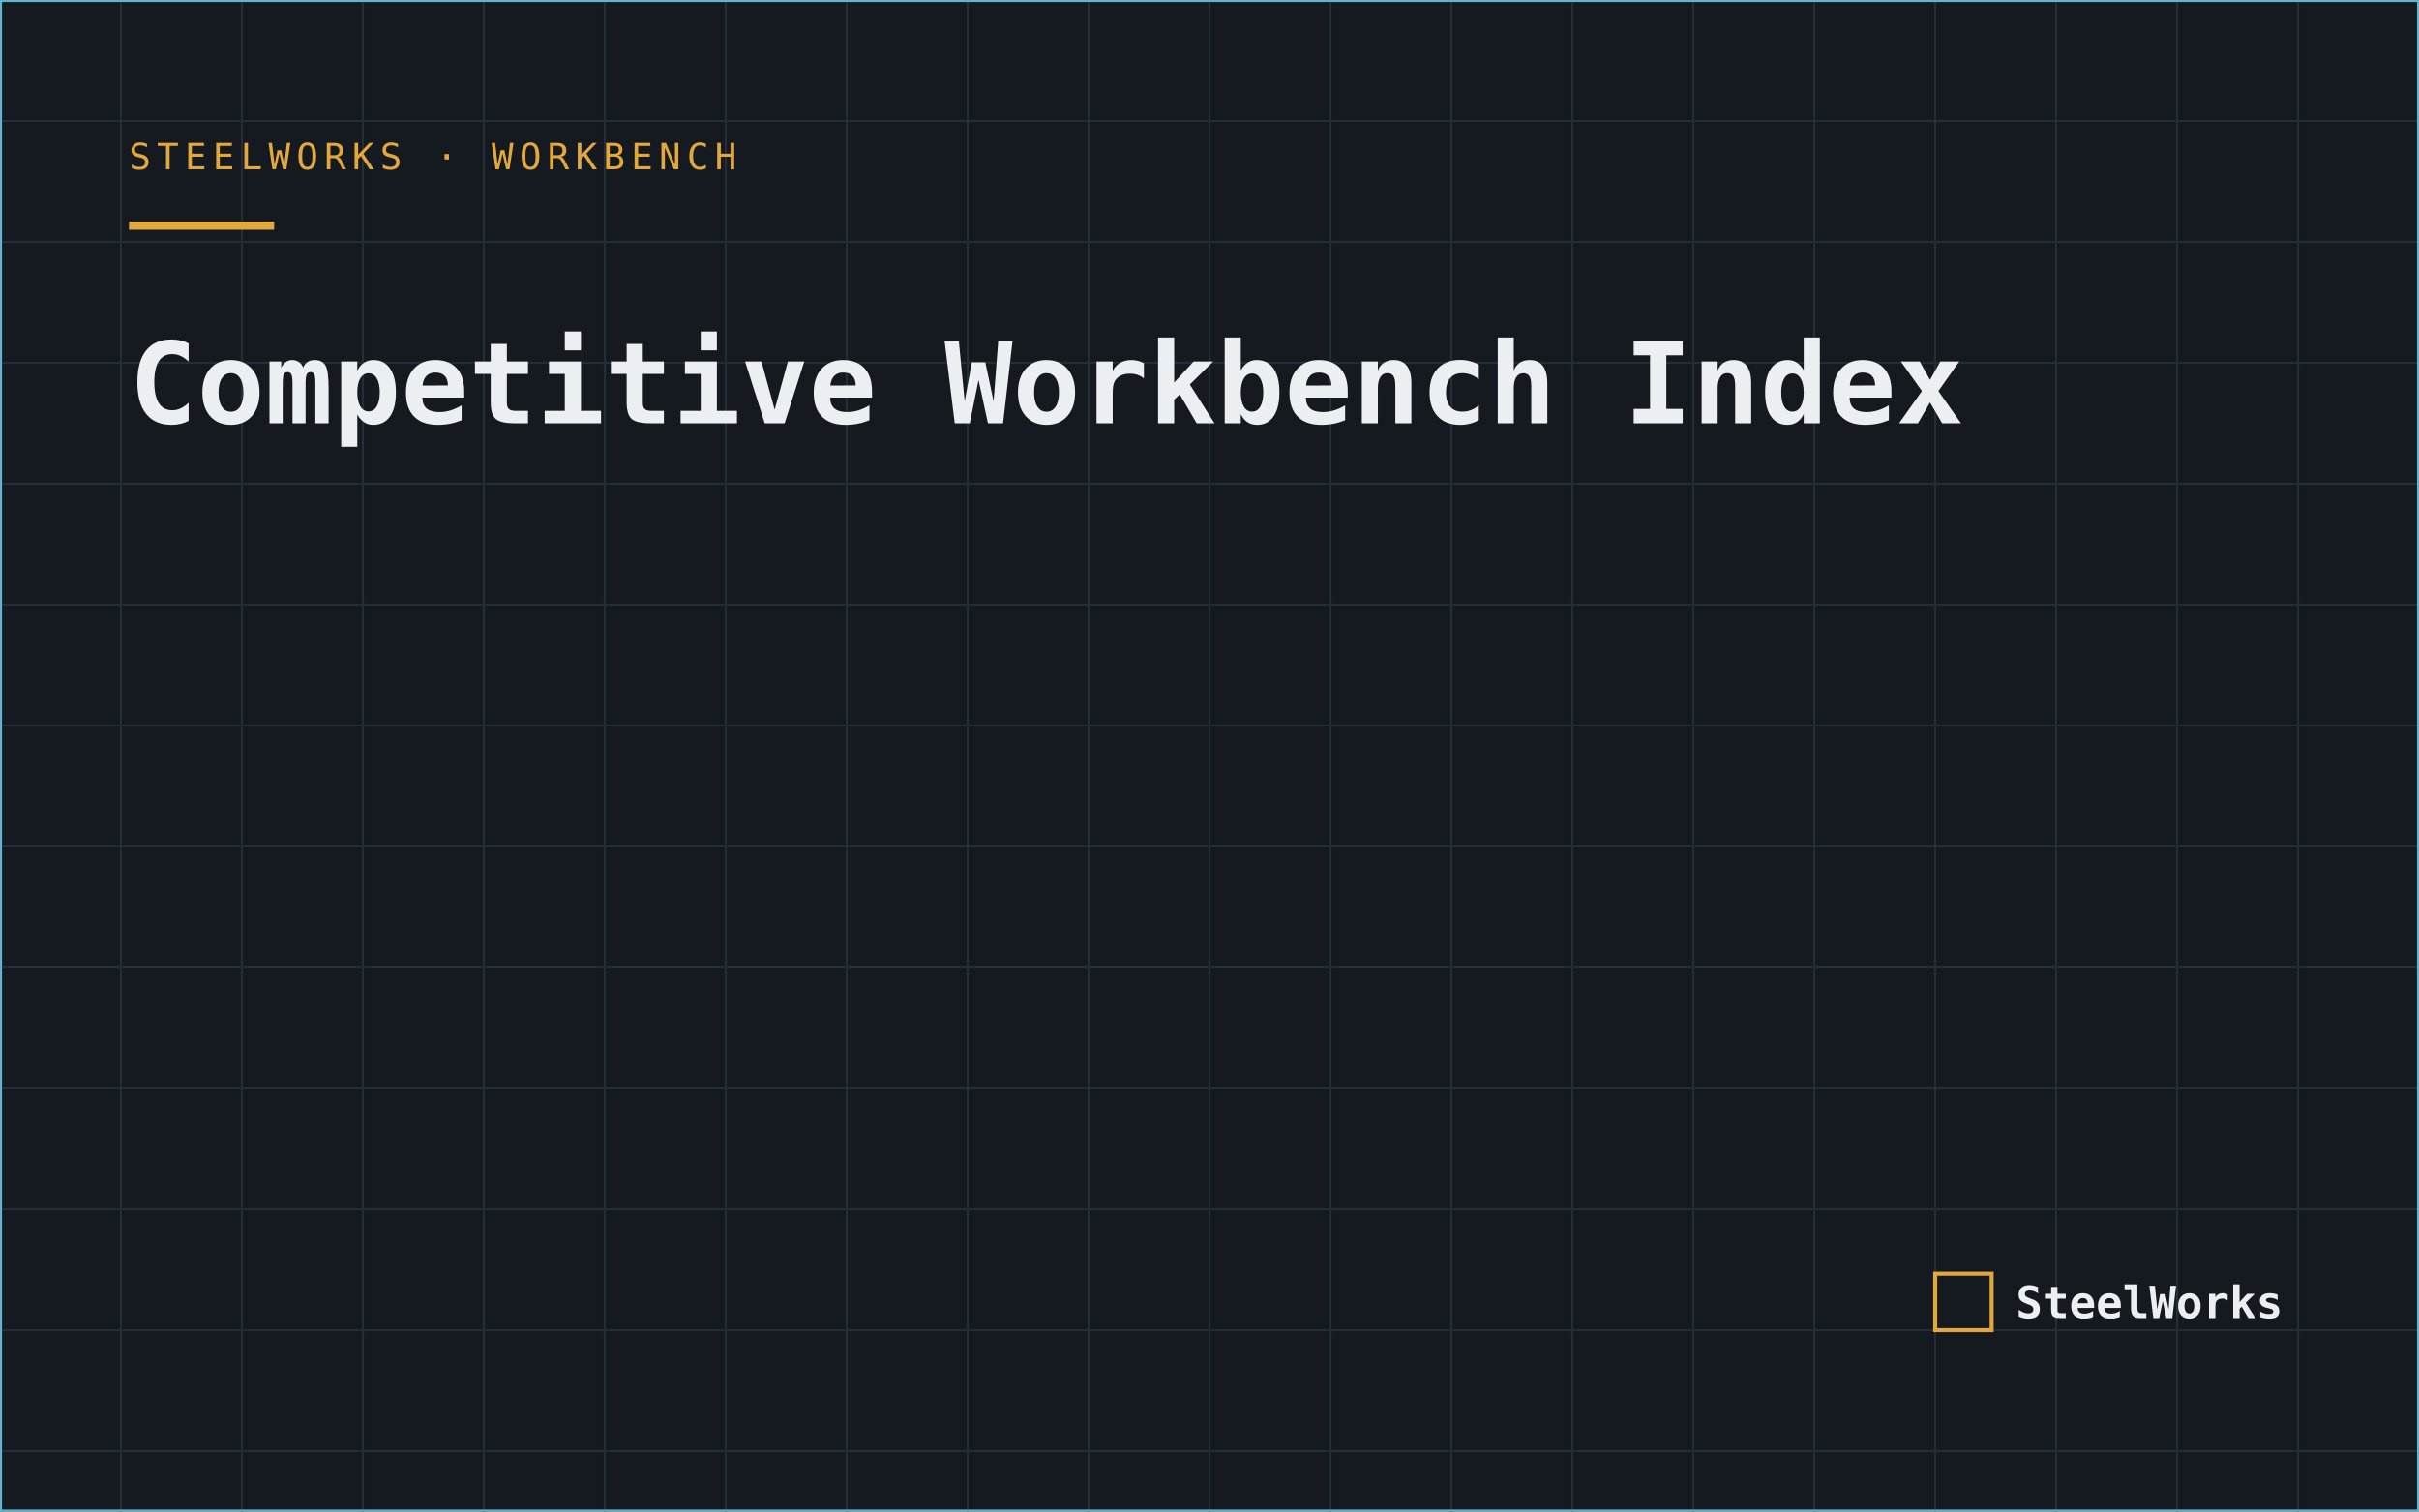
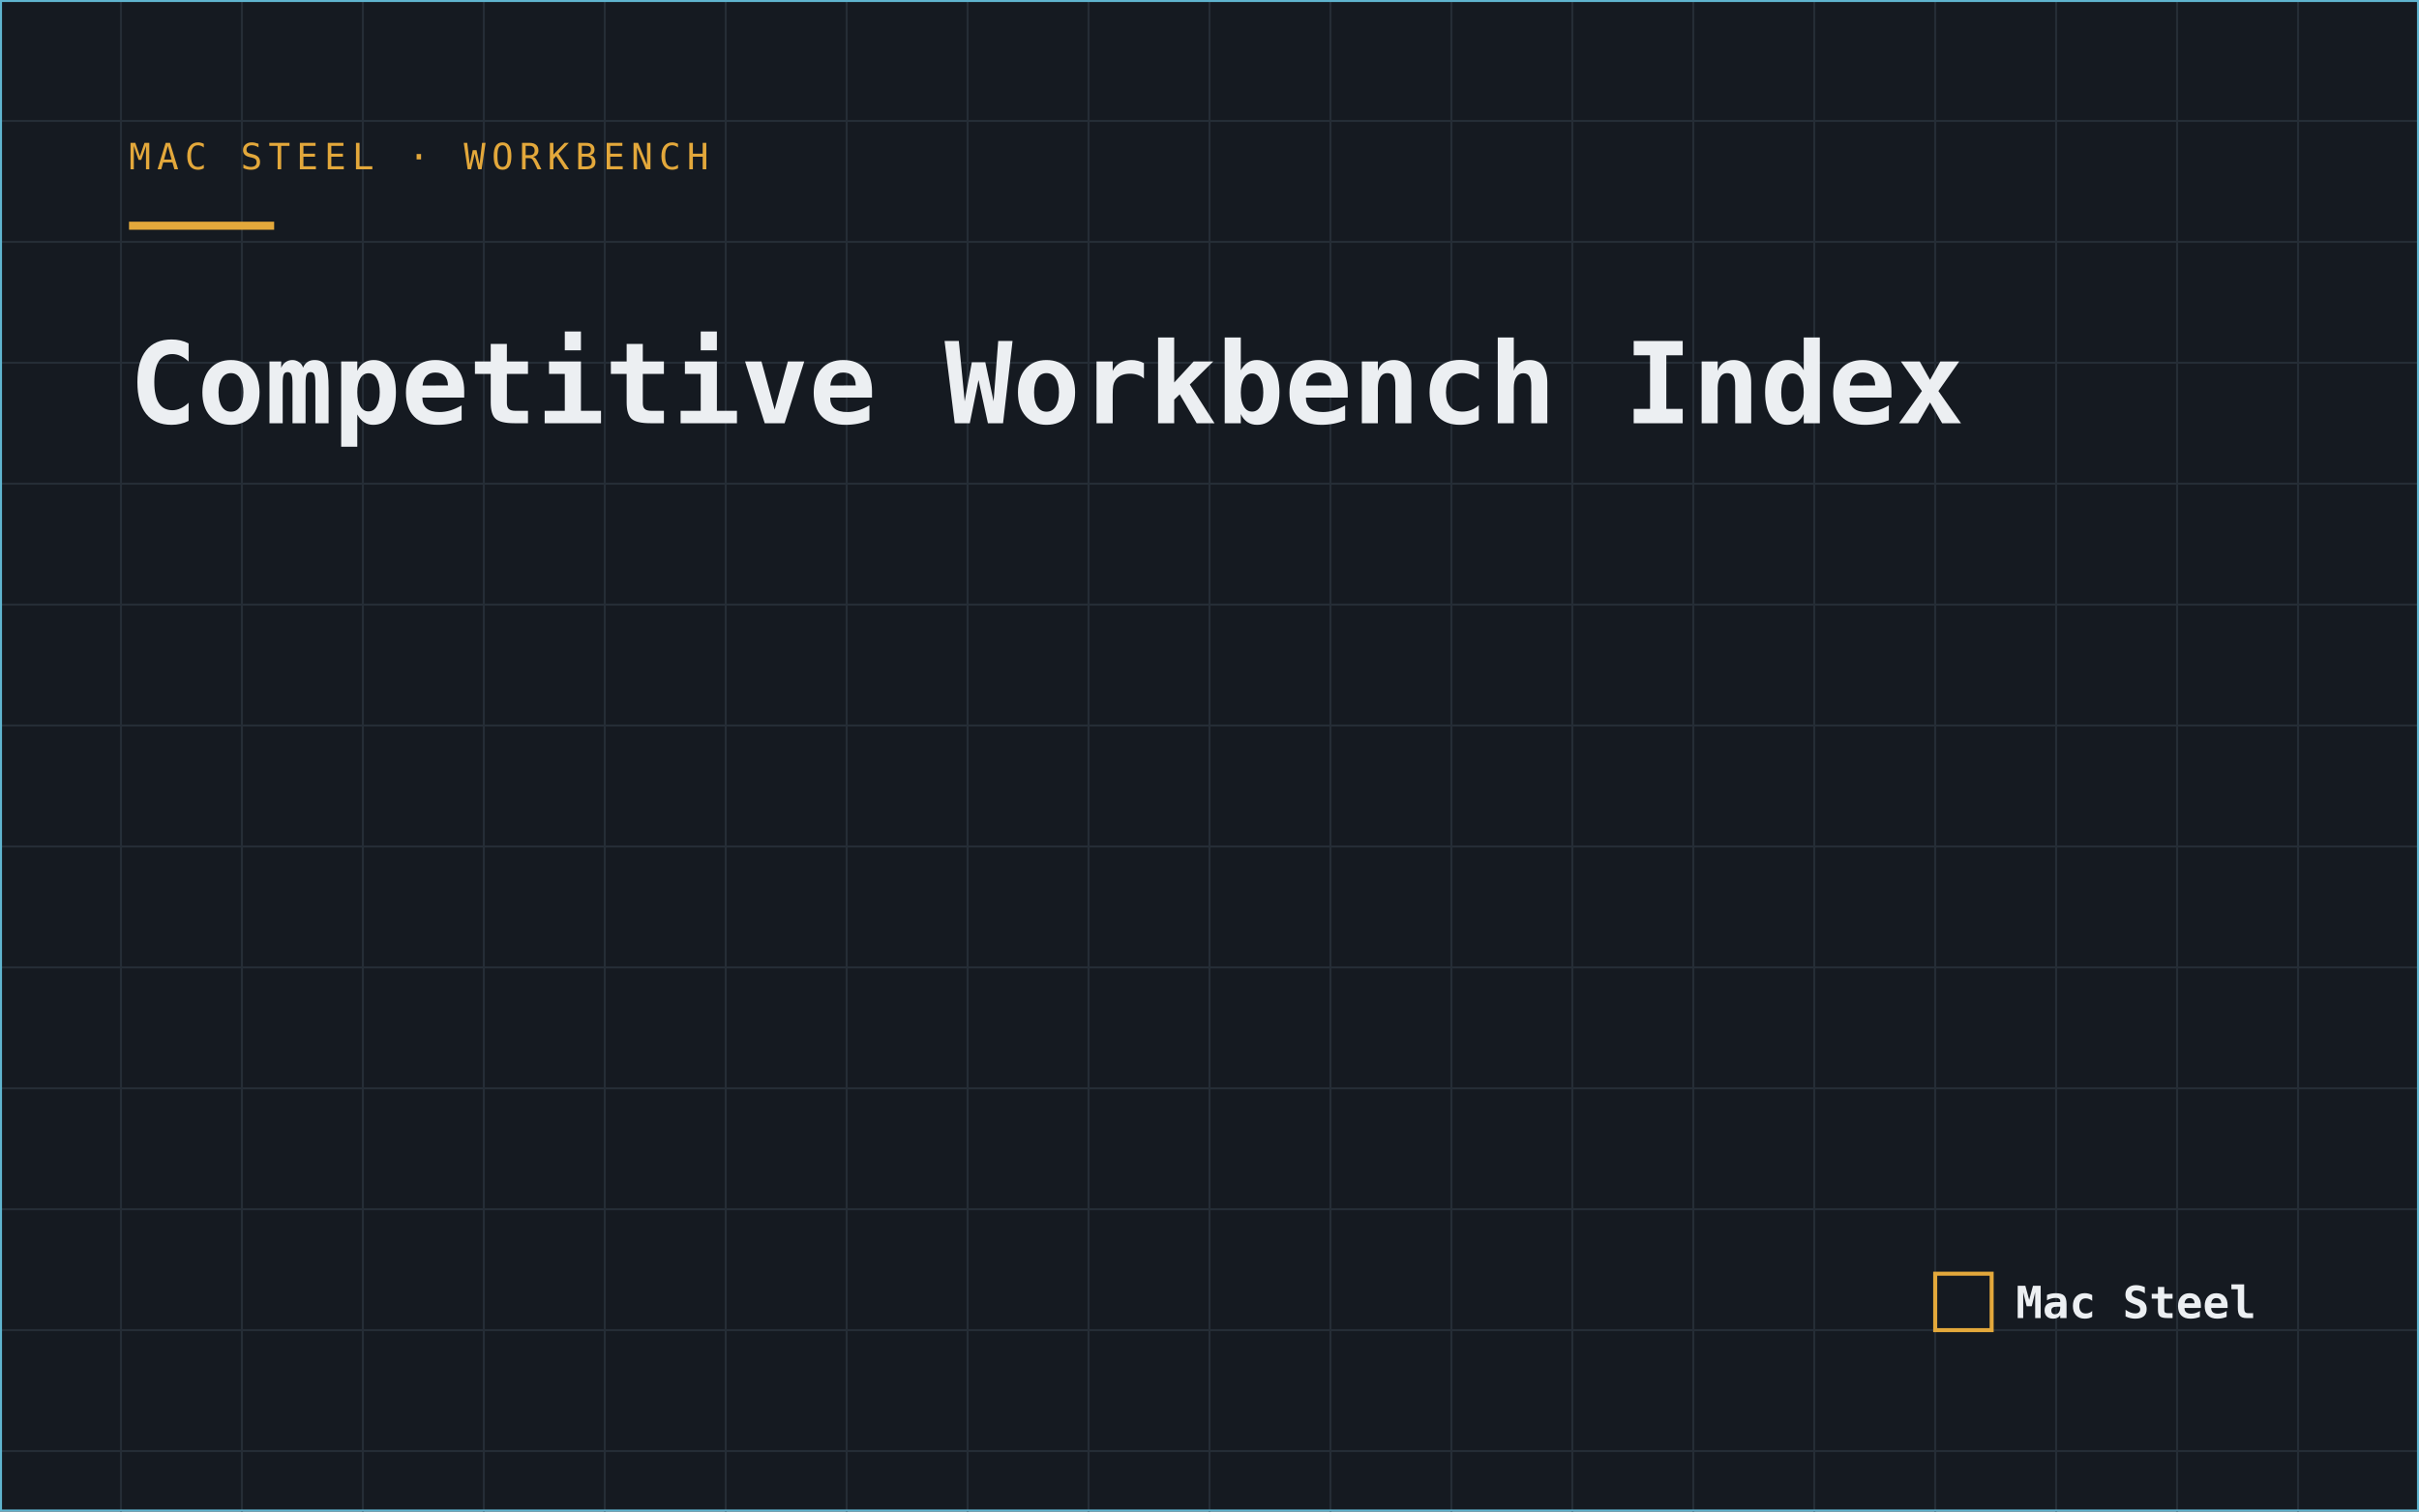
<svg xmlns="http://www.w3.org/2000/svg" viewBox="0 0 1200 750" width="1200" height="750" role="img" aria-label="Workbench: Competitive Workbench Index">
  <rect width="1200" height="750" fill="#151a21" />
  <line x1="60" y1="0" x2="60" y2="750" stroke="#252d36" stroke-width="1" />
  <line x1="120" y1="0" x2="120" y2="750" stroke="#252d36" stroke-width="1" />
  <line x1="180" y1="0" x2="180" y2="750" stroke="#252d36" stroke-width="1" />
  <line x1="240" y1="0" x2="240" y2="750" stroke="#252d36" stroke-width="1" />
  <line x1="300" y1="0" x2="300" y2="750" stroke="#252d36" stroke-width="1" />
  <line x1="360" y1="0" x2="360" y2="750" stroke="#252d36" stroke-width="1" />
  <line x1="420" y1="0" x2="420" y2="750" stroke="#252d36" stroke-width="1" />
  <line x1="480" y1="0" x2="480" y2="750" stroke="#252d36" stroke-width="1" />
  <line x1="540" y1="0" x2="540" y2="750" stroke="#252d36" stroke-width="1" />
  <line x1="600" y1="0" x2="600" y2="750" stroke="#252d36" stroke-width="1" />
  <line x1="660" y1="0" x2="660" y2="750" stroke="#252d36" stroke-width="1" />
  <line x1="720" y1="0" x2="720" y2="750" stroke="#252d36" stroke-width="1" />
  <line x1="780" y1="0" x2="780" y2="750" stroke="#252d36" stroke-width="1" />
  <line x1="840" y1="0" x2="840" y2="750" stroke="#252d36" stroke-width="1" />
  <line x1="900" y1="0" x2="900" y2="750" stroke="#252d36" stroke-width="1" />
  <line x1="960" y1="0" x2="960" y2="750" stroke="#252d36" stroke-width="1" />
  <line x1="1020" y1="0" x2="1020" y2="750" stroke="#252d36" stroke-width="1" />
  <line x1="1080" y1="0" x2="1080" y2="750" stroke="#252d36" stroke-width="1" />
  <line x1="1140" y1="0" x2="1140" y2="750" stroke="#252d36" stroke-width="1" />
  <line x1="0" y1="60" x2="1200" y2="60" stroke="#252d36" stroke-width="1" />
  <line x1="0" y1="120" x2="1200" y2="120" stroke="#252d36" stroke-width="1" />
  <line x1="0" y1="180" x2="1200" y2="180" stroke="#252d36" stroke-width="1" />
  <line x1="0" y1="240" x2="1200" y2="240" stroke="#252d36" stroke-width="1" />
  <line x1="0" y1="300" x2="1200" y2="300" stroke="#252d36" stroke-width="1" />
  <line x1="0" y1="360" x2="1200" y2="360" stroke="#252d36" stroke-width="1" />
  <line x1="0" y1="420" x2="1200" y2="420" stroke="#252d36" stroke-width="1" />
  <line x1="0" y1="480" x2="1200" y2="480" stroke="#252d36" stroke-width="1" />
  <line x1="0" y1="540" x2="1200" y2="540" stroke="#252d36" stroke-width="1" />
  <line x1="0" y1="600" x2="1200" y2="600" stroke="#252d36" stroke-width="1" />
  <line x1="0" y1="660" x2="1200" y2="660" stroke="#252d36" stroke-width="1" />
  <line x1="0" y1="720" x2="1200" y2="720" stroke="#252d36" stroke-width="1" />
-   <text x="64" y="84" font-family="JetBrains Mono, ui-monospace, Menlo, Consolas, monospace" font-size="18" fill="#e3a83b" text-anchor="start" font-weight="normal" letter-spacing="3">STEELWORKS · WORKBENCH</text>
+   <text x="64" y="84" font-family="JetBrains Mono, ui-monospace, Menlo, Consolas, monospace" font-size="18" fill="#e3a83b" text-anchor="start" font-weight="normal" letter-spacing="3">MAC STEEL · WORKBENCH</text>
  <rect x="64" y="110" width="72" height="4" fill="#e3a83b" />
  <text x="64" y="210" font-family="JetBrains Mono, ui-monospace, Menlo, Consolas, monospace" font-size="56" fill="#eceff2" text-anchor="start" font-weight="bold">Competitive Workbench Index</text>
  <rect x="960" y="632" width="28" height="28" fill="none" stroke="#e3a83b" stroke-width="2" />
-   <text x="1000" y="654" font-family="JetBrains Mono, ui-monospace, Menlo, Consolas, monospace" font-size="22" fill="#eceff2" text-anchor="start" font-weight="bold">SteelWorks</text>
+   <text x="1000" y="654" font-family="JetBrains Mono, ui-monospace, Menlo, Consolas, monospace" font-size="22" fill="#eceff2" text-anchor="start" font-weight="bold">Mac Steel</text>
  <rect x="0.5" y="0.5" width="1199" height="749" fill="none" stroke="#5fb4cf" stroke-width="1" />
</svg>
